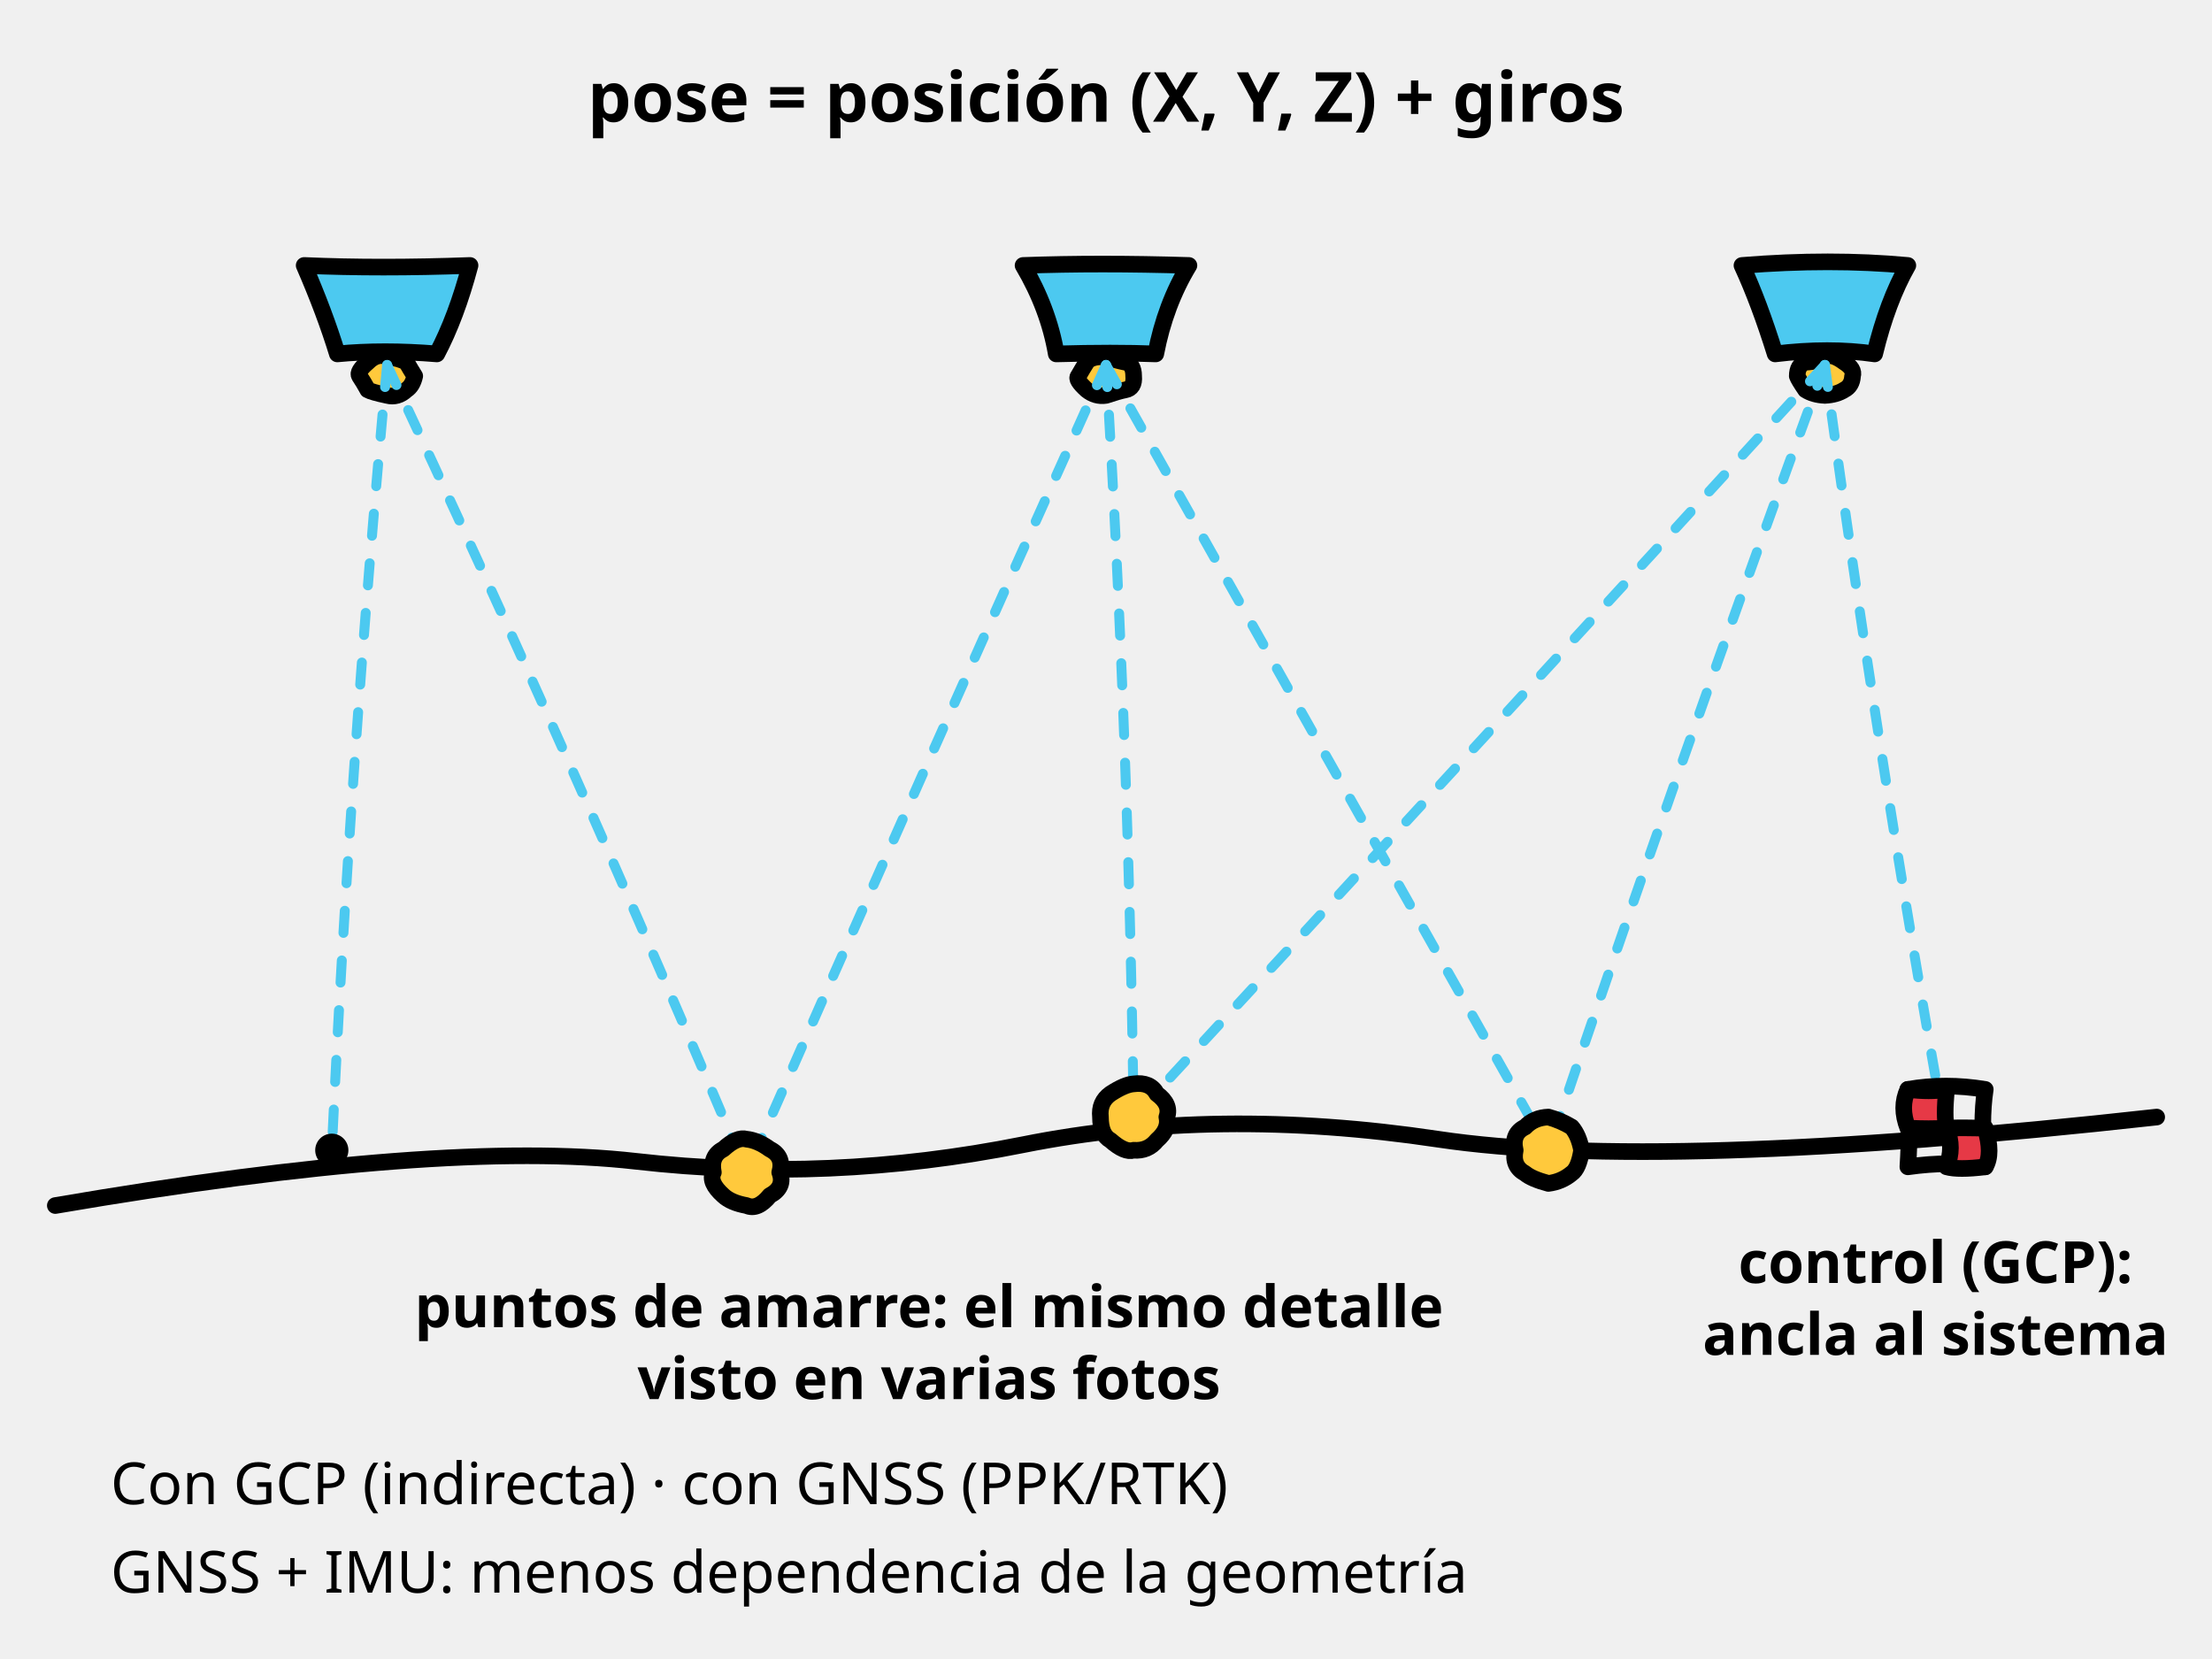
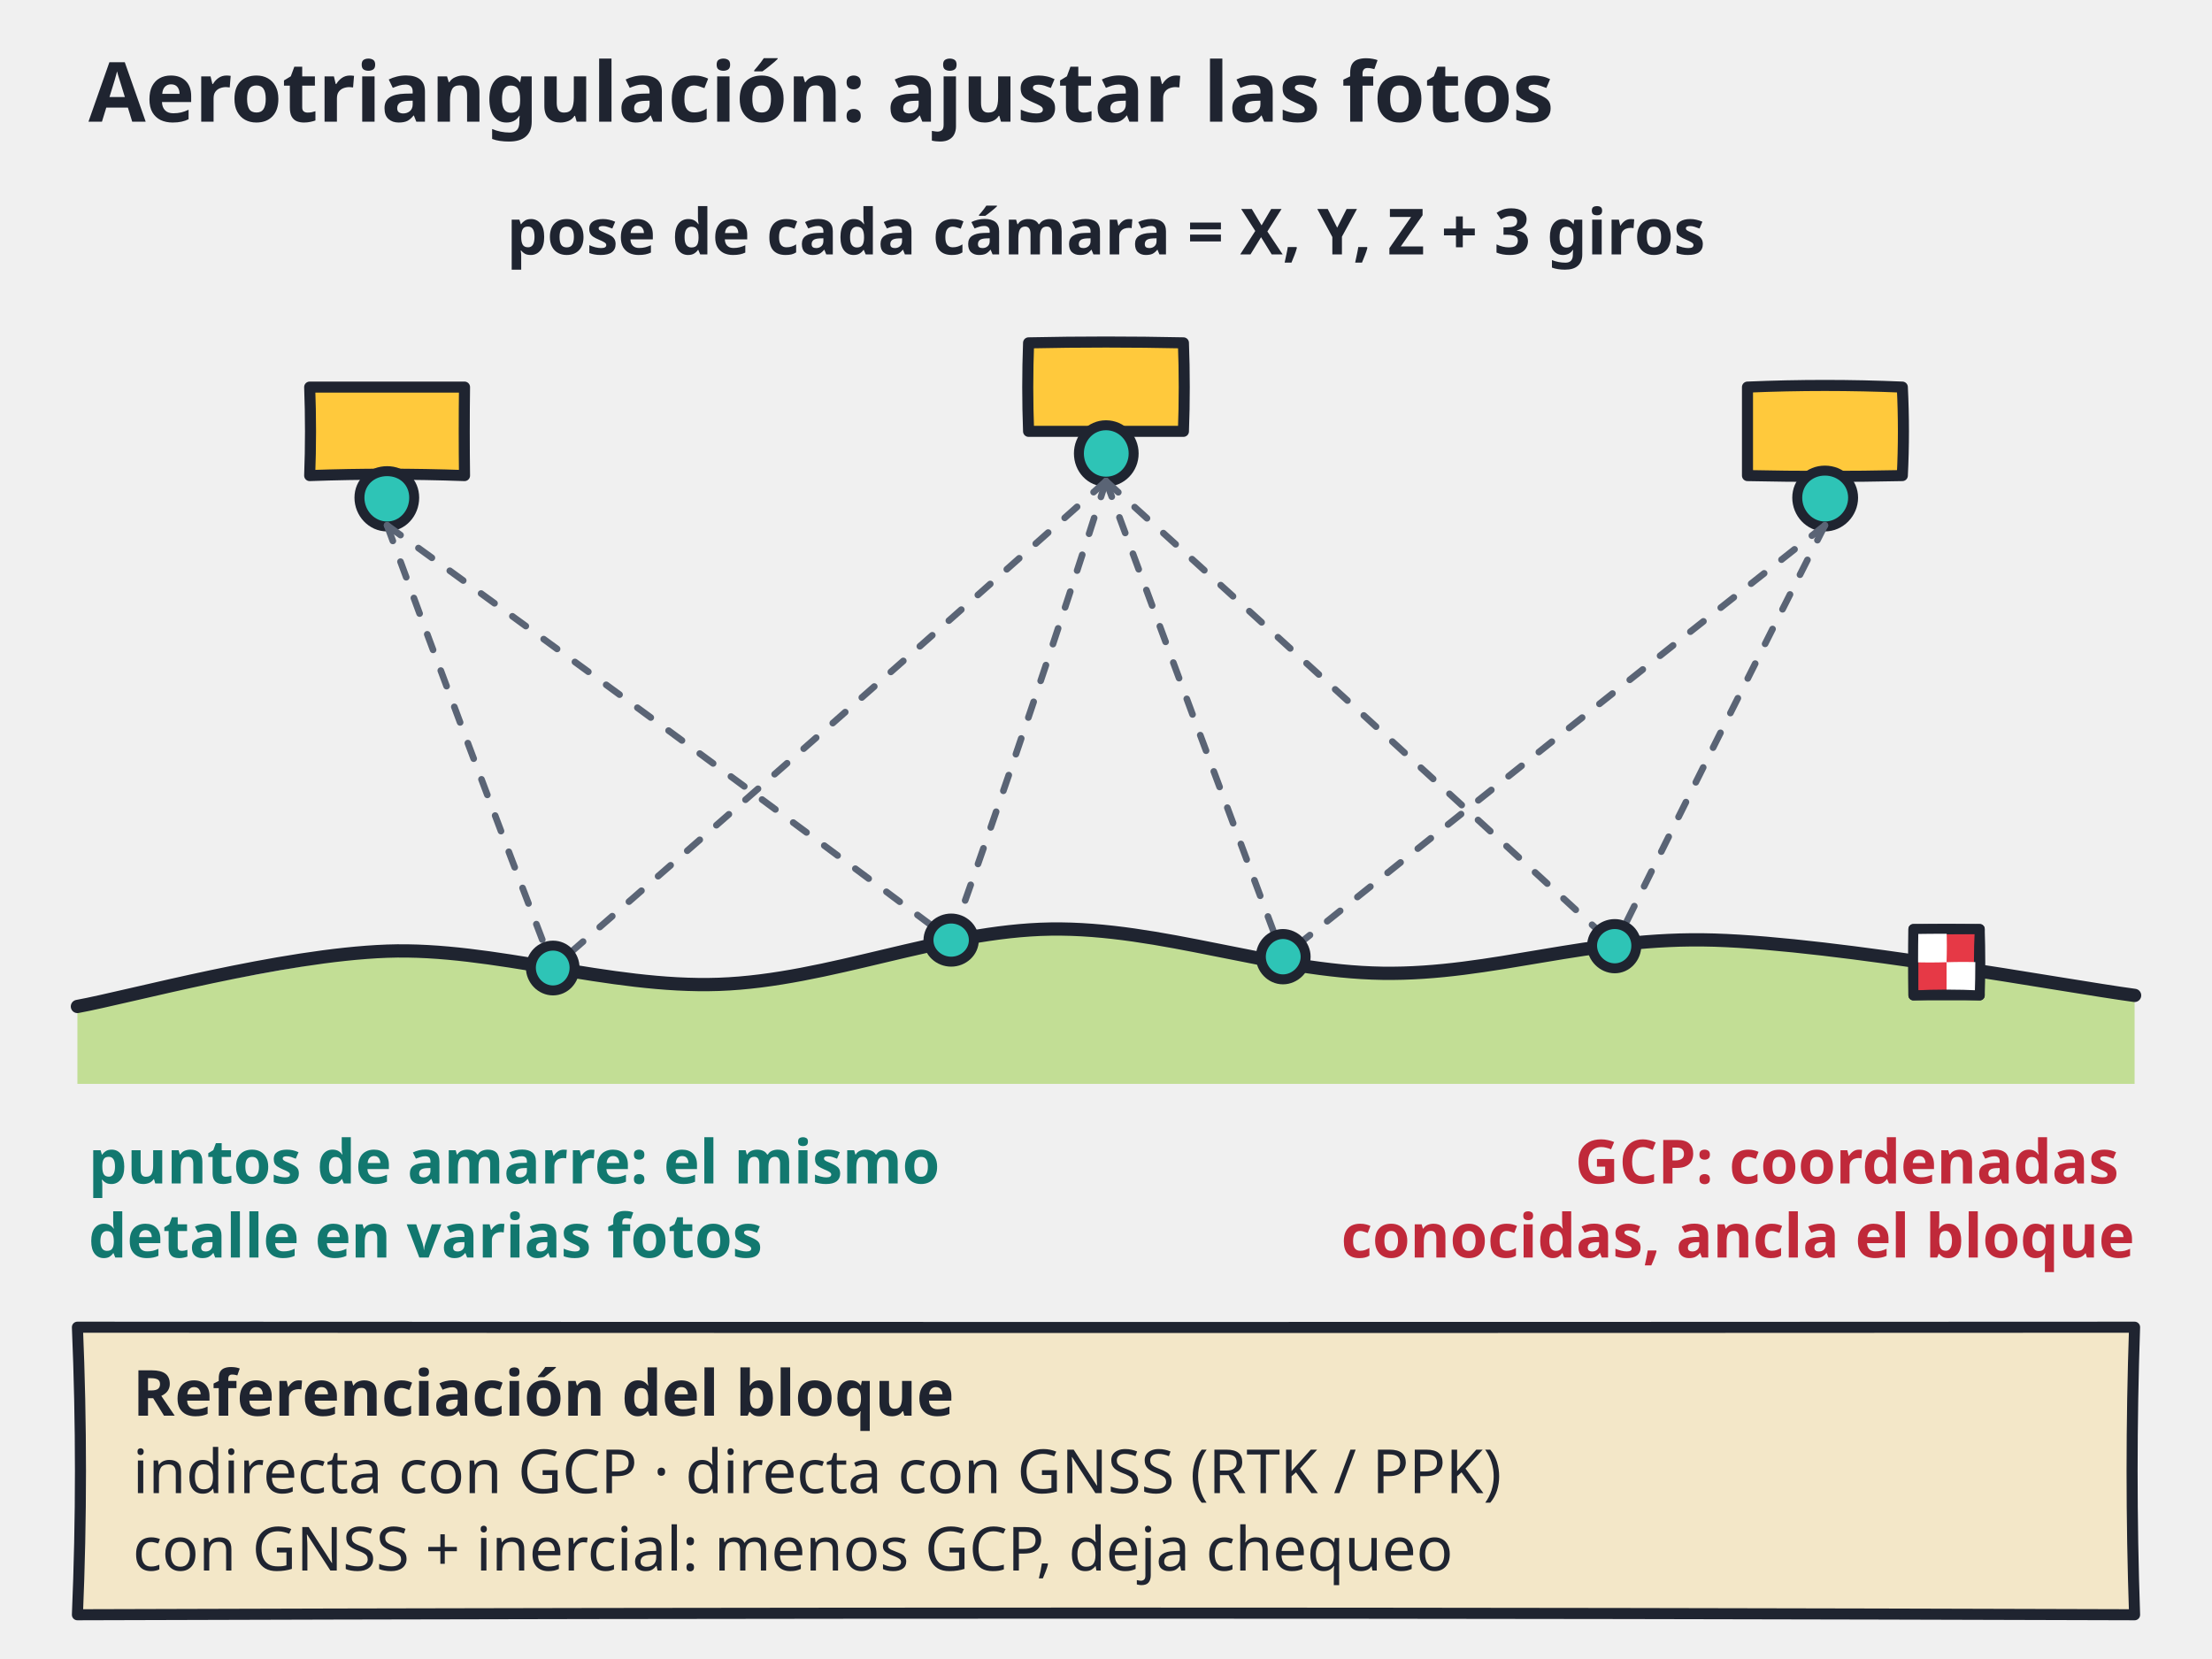
- <svg xmlns="http://www.w3.org/2000/svg" viewBox="0 0 400 300" role="img" aria-labelledby="t">
-   <g fill="none" stroke="currentColor" stroke-width="3" stroke-linecap="round" stroke-linejoin="round">
-     <path d="M55 48Q68.7 48.6 85 48Q82.5 57.4 79 64Q69.3 63.2 61 64Q58.7 56.5 55 48Z" fill="#4CC9F0" />
-     <path d="M75 68Q74.6 69.8 73.5 70.5Q71.9 72 70 71.5Q67.2 70.9 66.5 70.5Q65.8 69.2 65 68Q64.5 67.2 66.5 65.5Q68.2 63.8 70 64.5Q72.2 64.8 73.5 65.5Q74.3 66.9 75 68Z" fill="#FFC93C" />
-     <path d="M185 48Q198.8 47.5 215 48Q210.7 55.1 209 64Q201.5 63.7 191 64Q189.6 55.8 185 48Z" fill="#4CC9F0" />
-     <path d="M205 68Q205.2 70.2 203.5 70.5Q202.4 70.7 200 71.5Q198.1 71.8 196.5 70.5Q194.4 68.6 195 68Q195.8 66.6 196.5 65.5Q197.3 64.4 200 64.5Q201.5 65.1 203.5 65.5Q205 65.8 205 68Z" fill="#FFC93C" />
-     <path d="M315 48Q331 46.7 345 48Q341.3 54.5 339 64Q330.8 62.8 321 64Q318.1 54.7 315 48Z" fill="#4CC9F0" />
-     <path d="M335 68Q334.9 69.8 333.5 70.5Q332.1 71.4 330 71.5Q327.9 71.4 326.5 70.5Q325.2 68.6 325 68Q325 66 326.5 65.5Q328.7 65.4 330 64.5Q331.2 63.8 333.5 65.5Q335.4 66.7 335 68Z" fill="#FFC93C" />
-     <path d="M10 218Q80 206 115 210Q150 214 185 207Q220 200 260 206Q300 212 390 202" />
-     <path d="M70 66Q63.3 137.7 60 208" stroke="#4CC9F0" stroke-width="1.8" stroke-dasharray="4 5" />
-     <path d="M70 66Q104.1 138.7 135 212" stroke="#4CC9F0" stroke-width="1.8" stroke-dasharray="4 5" />
-     <path d="M200 66Q167 139.2 135 212" stroke="#4CC9F0" stroke-width="1.8" stroke-dasharray="4 5" />
-     <path d="M200 66Q204.1 133.1 205 202" stroke="#4CC9F0" stroke-width="1.8" stroke-dasharray="4 5" />
-     <path d="M200 66Q239.3 135.9 280 208" stroke="#4CC9F0" stroke-width="1.8" stroke-dasharray="4 5" />
-     <path d="M330 66Q268 133.9 205 202" stroke="#4CC9F0" stroke-width="1.8" stroke-dasharray="4 5" />
-     <path d="M330 66Q304.1 136.6 280 208" stroke="#4CC9F0" stroke-width="1.8" stroke-dasharray="4 5" />
-     <path d="M330 66Q339.3 135.3 352 206" stroke="#4CC9F0" stroke-width="1.8" stroke-dasharray="4 5" />
-     <path d="M141 212Q142 214.7 139.2 216.2Q137 218.9 135 218Q132.2 217.5 130.8 216.2Q128.1 213.8 129 212Q128.4 209 130.8 207.8Q133.3 205.5 135 206Q137 206.2 139.2 207.8Q141.8 209.1 141 212Z" fill="#FFC93C" />
-     <path d="M211 202Q211.5 204.2 209.2 206.2Q207.6 208.2 205 208Q203.4 208.5 200.8 206.2Q199 205.2 199 202Q198.7 199.3 200.8 197.8Q203.4 196.1 205 196Q208 195.6 209.2 197.8Q211.8 199.7 211 202Z" fill="#FFC93C" />
-     <path d="M286 208Q285.5 211.3 284.2 212.2Q282.4 213.7 280 214Q277 213.2 275.8 212.2Q273.4 210.9 274 208Q273.3 205 275.8 203.8Q277.4 202.1 280 202Q282.2 202.6 284.2 203.8Q285.5 205.3 286 208Z" fill="#FFC93C" />
-     <circle cx="60" cy="208" r="3" fill="currentColor" stroke="none" />
-     <path d="M345 197Q351.8 195.8 359 197Q358.1 202.9 359 211Q352.7 209.9 345 211Q345.5 203.1 345 197Z" />
-     <path d="M345 197Q349 197.5 352 197Q351.5 201.9 352 204Q349 204.2 345 204Q343.5 200.2 345 197Z" fill="#E63946" />
-     <path d="M352 204Q354.8 203.9 359 204Q360.4 208.7 359 211Q354.1 211.6 352 211Q353.4 207.6 352 204Z" fill="#E63946" />
+ <svg xmlns="http://www.w3.org/2000/svg" viewBox="0 0 400 300" role="img" aria-labelledby="t d">
+   <g stroke-linecap="round" stroke-linejoin="round">
+     <path d="M14 182L70 172L130 178L190 168L250 176L310 170L386 180L386 196L14 196Z" fill="#8AC926" fill-opacity="0.45" />
+     <path d="M56 70Q70 70 84 70Q83.9 78 84 86Q70 85.5 56 86Q56.3 78 56 70Z" fill="#FFC93C" stroke="#1F2430" stroke-width="2" />
+     <path d="M70 85.2C72.8 85.2 74.9 87.2 74.9 90C74.9 92.8 72.8 95.2 70 95.2C67.2 95.2 65 92.8 65 90C65 87.2 67.2 85.2 70 85.2Z" fill="#2EC4B6" stroke="#1F2430" stroke-width="1.8" />
+     <path d="M186 62Q200 61.7 214 62Q214.3 70 214 78Q200 78 186 78Q185.7 70 186 62Z" fill="#FFC93C" stroke="#1F2430" stroke-width="2" />
+     <path d="M200 76.9C202.8 76.9 205 79.2 205 82C205 84.8 202.8 87.1 200 87.1C197.2 87.1 195.1 84.8 195.1 82C195.1 79.2 197.2 76.9 200 76.9Z" fill="#2EC4B6" stroke="#1F2430" stroke-width="1.8" />
+     <path d="M316 70Q330 69.4 344 70Q344.4 78 344 86Q330 86.3 316 86Q316 78 316 70Z" fill="#FFC93C" stroke="#1F2430" stroke-width="2" />
+     <path d="M330 85.1C332.8 85.1 335.1 87.2 335.1 90C335.1 92.8 332.8 95.2 330 95.2C327.2 95.2 325 92.8 325 90C325 87.2 327.2 85.1 330 85.1Z" fill="#2EC4B6" stroke="#1F2430" stroke-width="1.8" />
+     <path d="M14 182C23.3 180.3 50.7 172.7 70 172C89.3 171.3 110 178.7 130 178C150 177.3 170 168.3 190 168C210 167.7 230 175.7 250 176C270 176.3 287.3 169.3 310 170C332.7 170.7 373.3 178.3 386 180" fill="none" stroke="#1F2430" stroke-width="2.4" />
+     <path d="M70 95Q84.7 135.1 100 175" fill="none" stroke="#5A6475" stroke-width="1.2" stroke-dasharray="3 4" />
+     <path d="M70 95Q121.3 132.1 172 170" fill="none" stroke="#5A6475" stroke-width="1.2" stroke-dasharray="3 4" />
+     <path d="M200 87Q150.3 131.3 100 175" fill="none" stroke="#5A6475" stroke-width="1.2" stroke-dasharray="3 4" />
+     <path d="M200 87Q186.7 128.7 172 170" fill="none" stroke="#5A6475" stroke-width="1.2" stroke-dasharray="3 4" />
+     <path d="M200 87Q215.9 130 232 173" fill="none" stroke="#5A6475" stroke-width="1.2" stroke-dasharray="3 4" />
+     <path d="M330 95Q280.8 133.8 232 173" fill="none" stroke="#5A6475" stroke-width="1.2" stroke-dasharray="3 4" />
+     <path d="M330 95Q310.8 132.9 292 171" fill="none" stroke="#5A6475" stroke-width="1.2" stroke-dasharray="3 4" />
+     <path d="M200 87Q246.2 128.8 292 171" fill="none" stroke="#5A6475" stroke-width="1.2" stroke-dasharray="3 4" />
+     <path d="M100 171C102.2 171 103.9 172.8 103.9 175C103.9 177.2 102.2 179.1 100 179.1C97.8 179.1 96 177.2 96 175C96 172.8 97.8 171 100 171Z" fill="#2EC4B6" stroke="#1F2430" stroke-width="1.8" />
+     <path d="M172 166.1C174.2 166.1 176.1 167.8 176.1 170C176.1 172.2 174.2 173.9 172 173.9C169.8 173.9 167.9 172.2 167.9 170C167.9 167.8 169.8 166.1 172 166.1Z" fill="#2EC4B6" stroke="#1F2430" stroke-width="1.8" />
+     <path d="M232 168.9C234.2 168.9 236.1 170.8 236.1 173C236.1 175.2 234.2 177.1 232 177.1C229.8 177.1 228 175.2 228 173C228 170.8 229.8 168.9 232 168.9Z" fill="#2EC4B6" stroke="#1F2430" stroke-width="1.8" />
+     <path d="M292 167.1C294.2 167.1 295.9 168.8 295.9 171C295.9 173.2 294.2 175.1 292 175.1C289.8 175.1 287.9 173.2 287.9 171C287.9 168.8 289.8 167.1 292 167.1Z" fill="#2EC4B6" stroke="#1F2430" stroke-width="1.8" />
+     <path d="M346 168Q352 168.1 358 168Q357.7 174 358 180Q352 180 346 180Q346 174 346 168Z" fill="#E63946" stroke="#1F2430" stroke-width="1.8" />
+     <path d="M346 168Q349 167.9 352 168Q352.1 171 352 174Q349 174.1 346 174Q345.9 171 346 168Z" fill="#FFFFFF" stroke="none" />
+     <path d="M352 174Q355 173.9 358 174Q358.1 177 358 180Q355 180.1 352 180Q352 177 352 174Z" fill="#FFFFFF" stroke="none" />
+     <path d="M346 168Q352 167.9 358 168Q358.2 174 358 180Q352 179.7 346 180Q345.9 174 346 168Z" fill="none" stroke="#1F2430" stroke-width="1.8" />
+     <path d="M14 240Q200 240.1 386 240Q385.1 266 386 292Q200 291.4 14 292Q15.1 266 14 240Z" fill="#FFC93C" fill-opacity="0.22" stroke="#1F2430" stroke-width="2" />
  </g>
-   <g fill="currentColor" stroke="none" font-family="Archivo, system-ui, sans-serif">
-     <text x="200" y="22" font-size="12.5" font-weight="700" text-anchor="middle">pose = posición (X, Y, Z) + giros</text>
-     <text x="168" y="240" font-size="10.5" font-weight="600" text-anchor="middle">puntos de amarre: el mismo detalle</text>
-     <text x="168" y="253" font-size="10.5" font-weight="600" text-anchor="middle">visto en varias fotos</text>
-     <text x="350" y="232" font-size="10.5" font-weight="600" text-anchor="middle">control (GCP):</text>
-     <text x="350" y="245" font-size="10.5" font-weight="600" text-anchor="middle">ancla al sistema</text>
-     <text x="20" y="272" font-size="10.5" font-weight="400">Con GCP (indirecta)  ·  con GNSS (PPK/RTK)</text>
-     <text x="20" y="288" font-size="10.5" font-weight="400">GNSS + IMU: menos dependencia de la geometría</text>
+   <g stroke="none" fill="#1F2430" font-family="Archivo, 'Segoe UI', system-ui, sans-serif">
+     <text x="16" y="22" font-size="15" font-weight="700">Aerotriangulación: ajustar las fotos</text>
+     <text x="200" y="46" font-size="11.5" font-weight="700" text-anchor="middle">pose de cada cámara = X, Y, Z + 3 giros</text>
+     <text x="16" y="214" font-size="11" font-weight="600" fill="#12786F">
+       <tspan x="16">puntos de amarre: el mismo</tspan>
+       <tspan x="16" dy="13.4">detalle en varias fotos</tspan>
+     </text>
+     <text x="386" y="214" font-size="11" font-weight="600" text-anchor="end" fill="#C0293A">
+       <tspan x="386">GCP: coordenadas</tspan>
+       <tspan x="386" dy="13.4">conocidas, ancla el bloque</tspan>
+     </text>
+     <text x="24" y="256" font-size="11.5" font-weight="700">Referenciación del bloque</text>
+     <text x="24" y="270" font-size="11">indirecta con GCP · directa con GNSS (RTK / PPK)</text>
+     <text x="24" y="284" font-size="11">con GNSS + inercial: menos GCP, deja chequeo</text>
  </g>
</svg>
